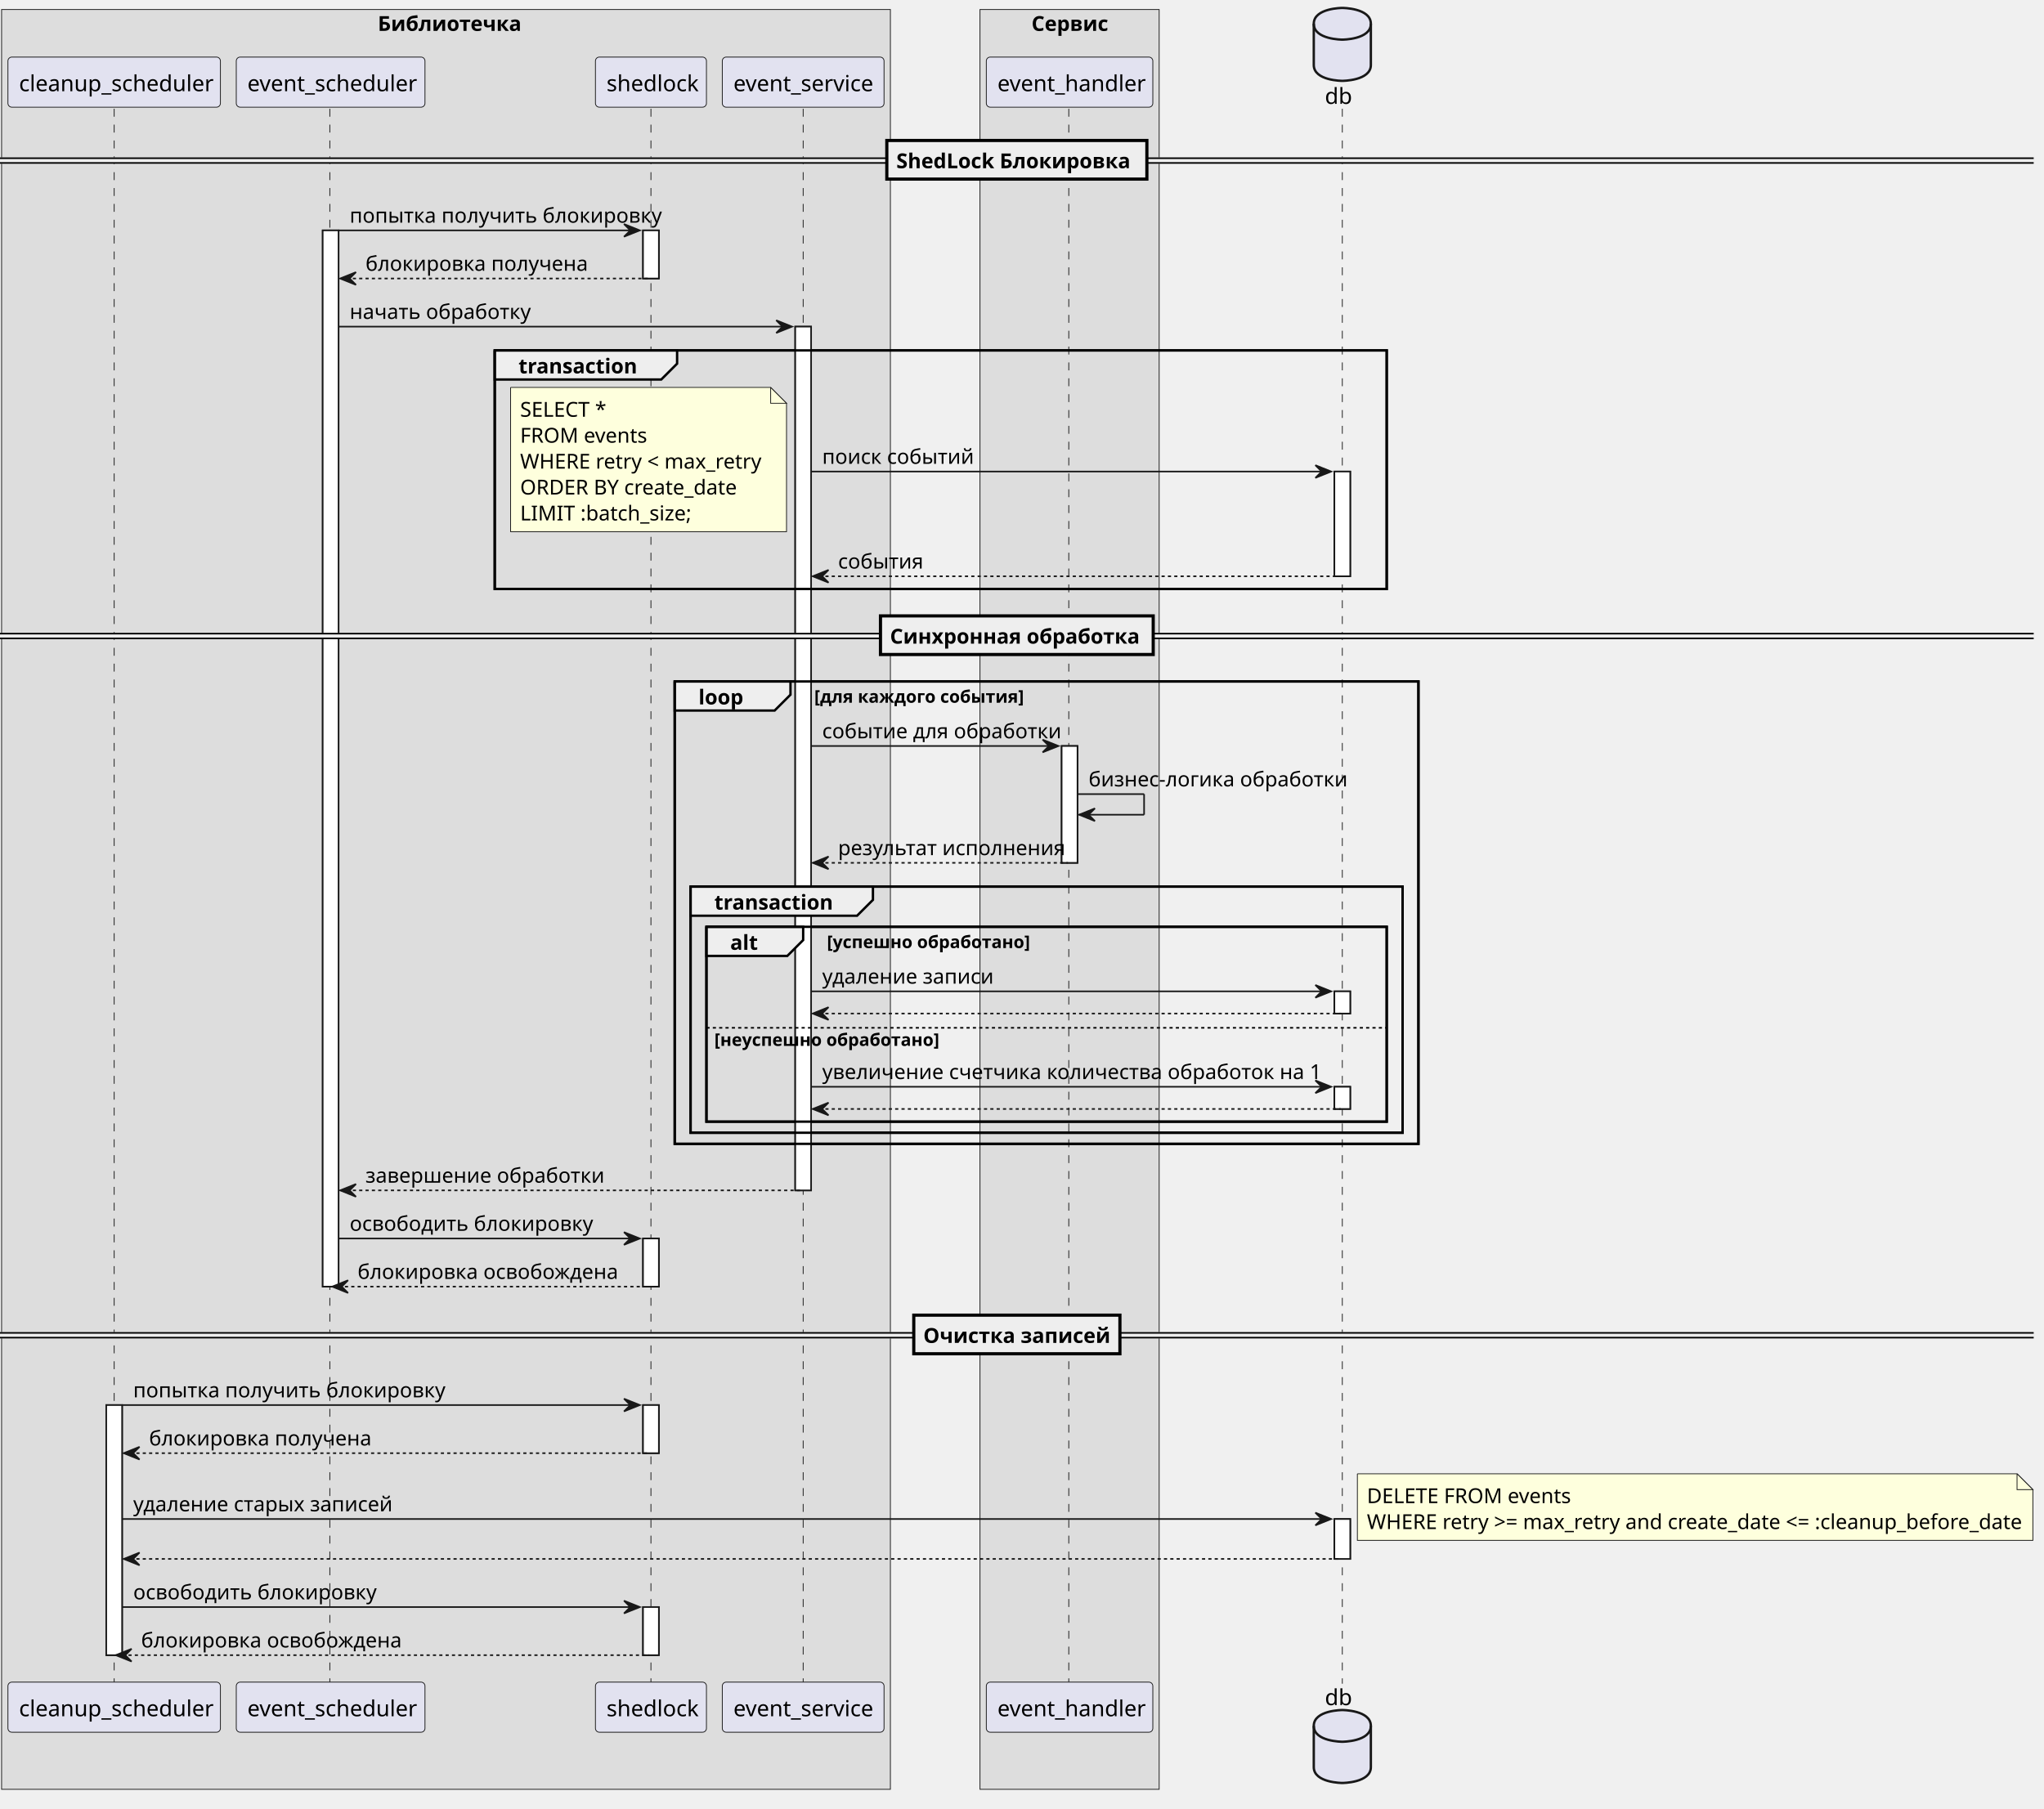
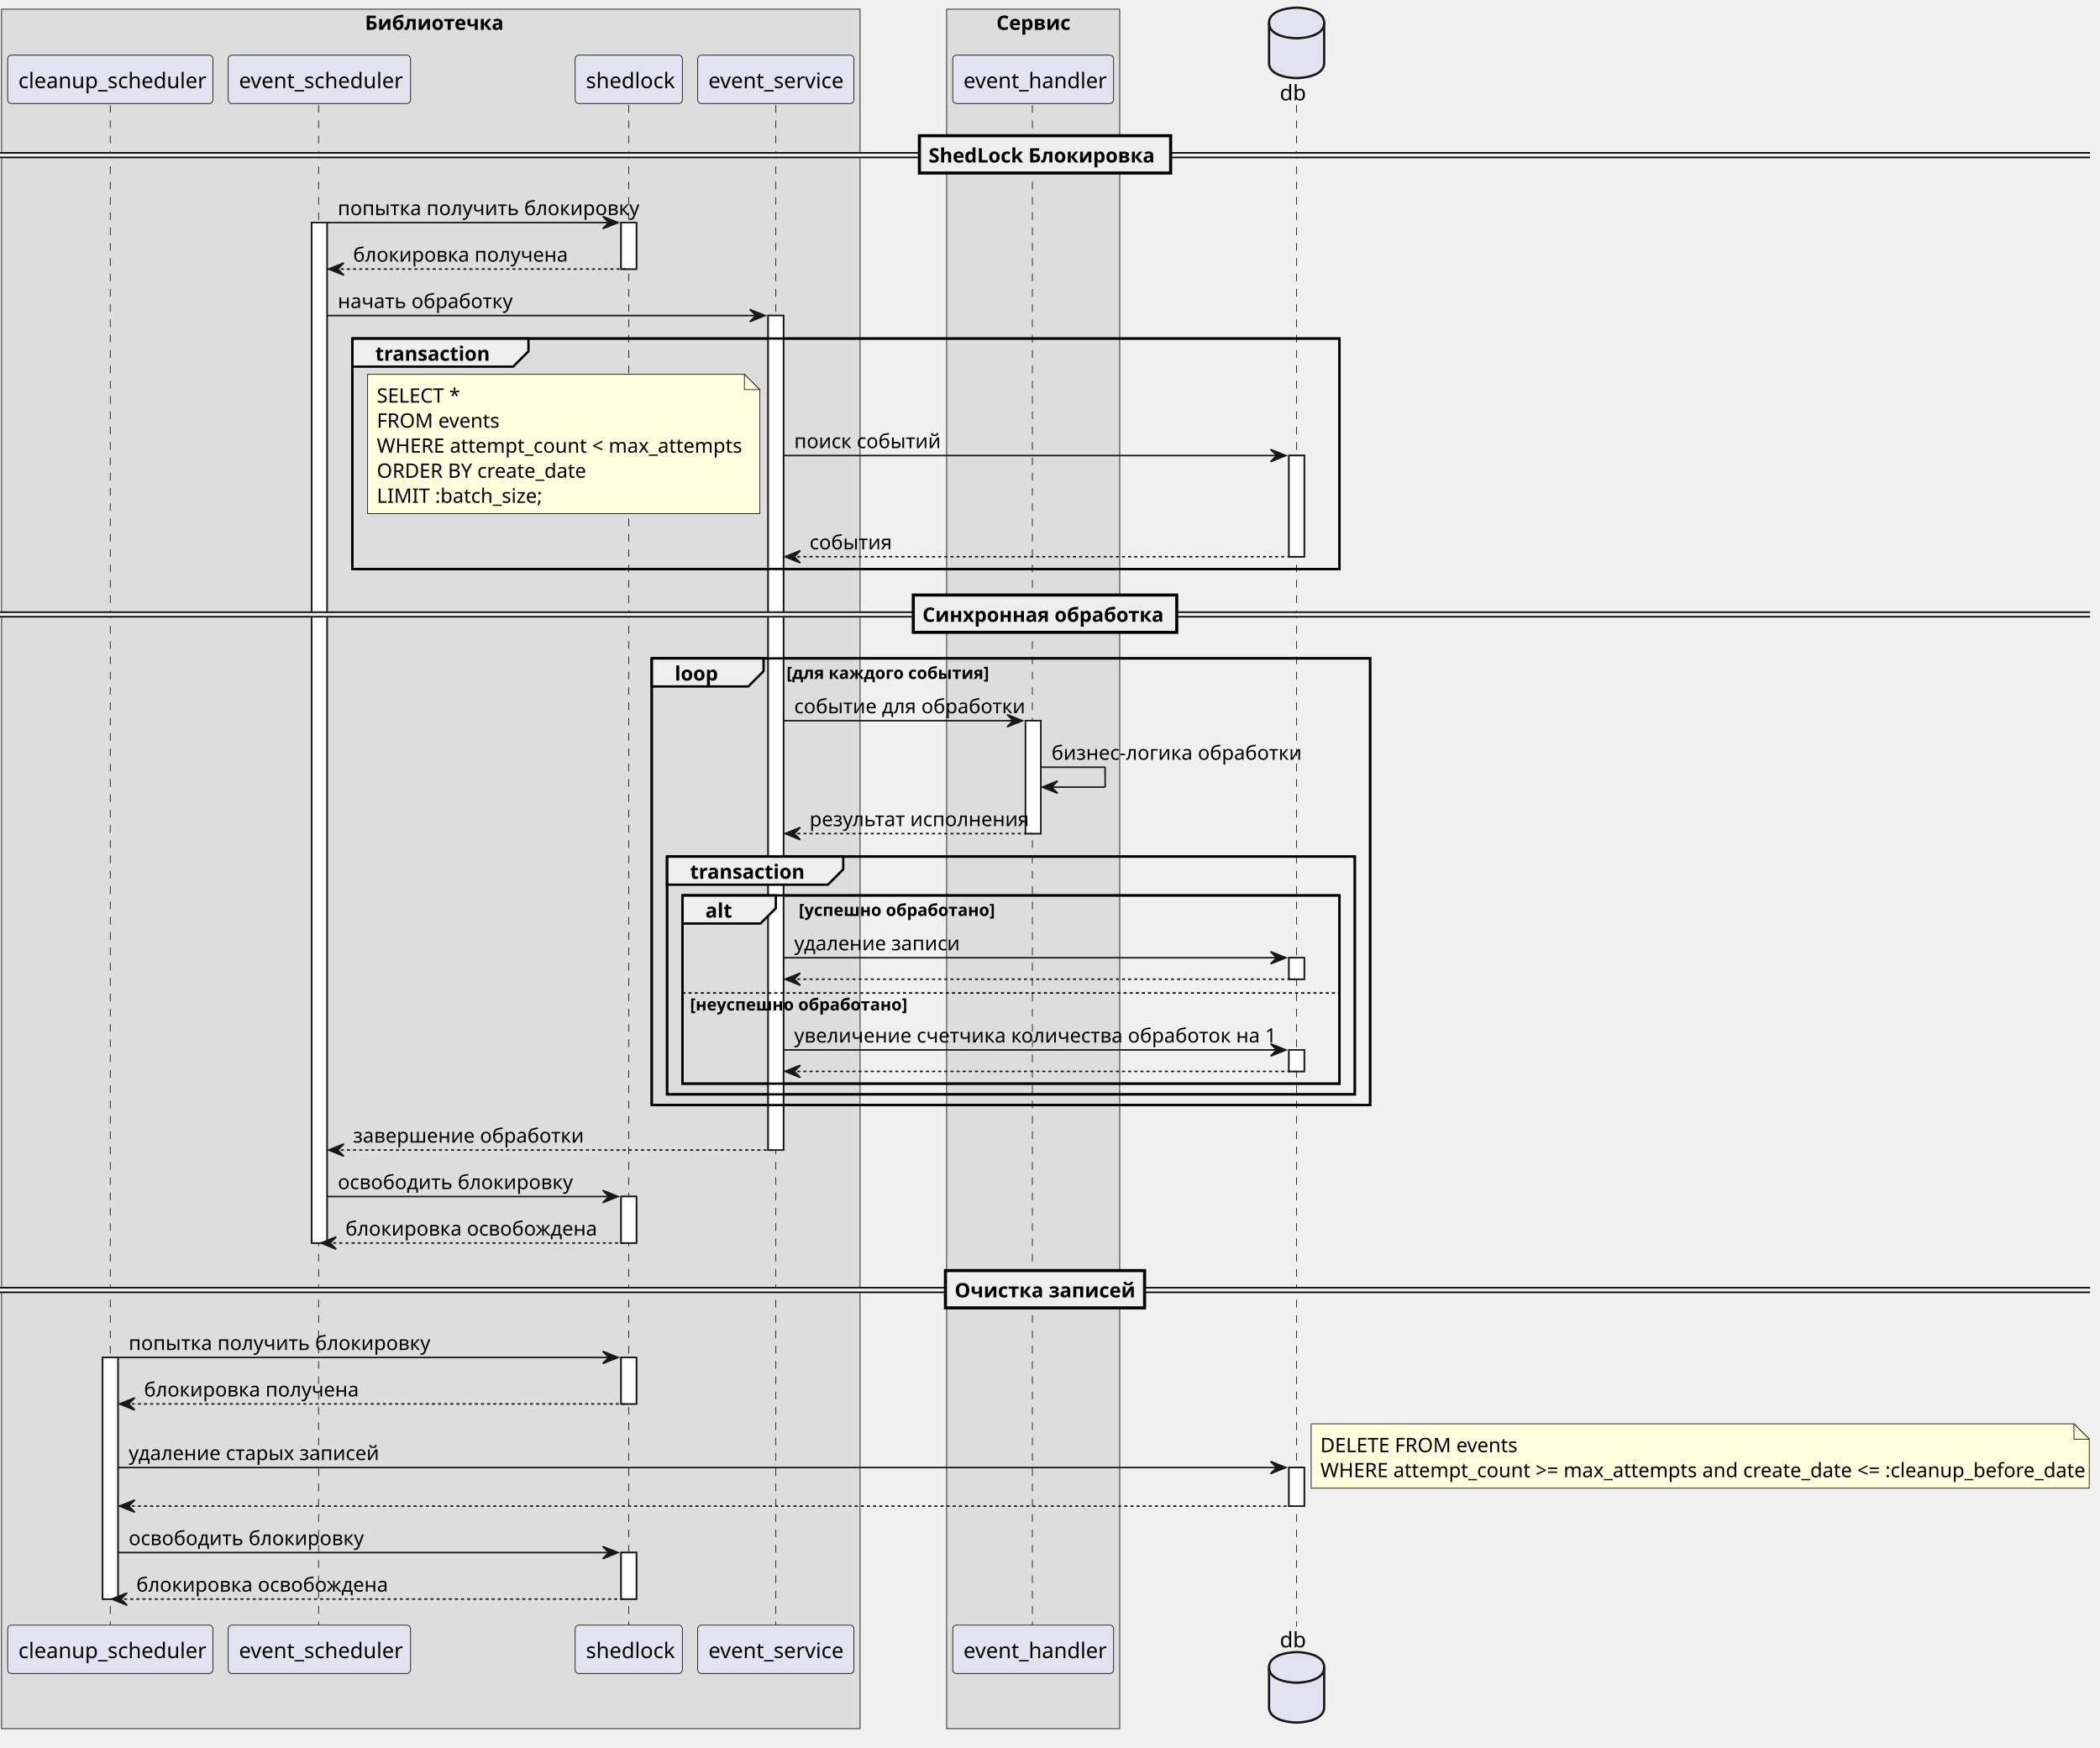
- <svg xmlns="http://www.w3.org/2000/svg" contentStyleType="text/css" height="1141px" preserveAspectRatio="none" style="width:1289px;height:1141px;background:#FFFFFF;" version="1.1" viewBox="0 0 1289 1141" width="1289px" zoomAndPan="magnify">
+ <svg xmlns="http://www.w3.org/2000/svg" contentStyleType="text/css" height="1141px" preserveAspectRatio="none" style="width:1371px;height:1141px;background:#FFFFFF;" version="1.1" viewBox="0 0 1371 1141" width="1371px" zoomAndPan="magnify">
  <defs />
  <g>
    <rect fill="#DDDDDD" height="1122.602" style="stroke:#181818;stroke-width:0.5;" width="560.5" x="1" y="6" />
    <text fill="#000000" font-family="sans-serif" font-size="13" font-weight="bold" lengthAdjust="spacing" textLength="86" x="238.25" y="19.495">Библиотечка</text>
    <rect fill="#DDDDDD" height="1122.602" style="stroke:#181818;stroke-width:0.5;" width="113" x="618" y="6" />
    <text fill="#000000" font-family="sans-serif" font-size="13" font-weight="bold" lengthAdjust="spacing" textLength="48" x="650.5" y="19.495">Сервис</text>
    <rect fill="#FFFFFF" height="157.758" style="stroke:#181818;stroke-width:1.0;" width="10" x="67" y="886.234" />
    <rect fill="#FFFFFF" height="666.219" style="stroke:#181818;stroke-width:1.0;" width="10" x="203.5" y="145.312" />
    <rect fill="#FFFFFF" height="30.352" style="stroke:#181818;stroke-width:1.0;" width="10" x="405.5" y="145.312" />
    <rect fill="#FFFFFF" height="30.352" style="stroke:#181818;stroke-width:1.0;" width="10" x="405.5" y="781.18" />
    <rect fill="#FFFFFF" height="30.352" style="stroke:#181818;stroke-width:1.0;" width="10" x="405.5" y="886.234" />
    <rect fill="#FFFFFF" height="30.352" style="stroke:#181818;stroke-width:1.0;" width="10" x="405.5" y="1013.641" />
    <rect fill="#FFFFFF" height="544.812" style="stroke:#181818;stroke-width:1.0;" width="10" x="501.5" y="206.016" />
    <rect fill="#FFFFFF" height="73.703" style="stroke:#181818;stroke-width:1.0;" width="10" x="669.5" y="470.531" />
    <rect fill="#FFFFFF" height="66.055" style="stroke:#181818;stroke-width:1.0;" width="10" x="841.5" y="297.422" />
    <rect fill="#FFFFFF" height="14" style="stroke:#181818;stroke-width:1.0;" width="10" x="841.5" y="625.289" />
    <rect fill="#FFFFFF" height="14" style="stroke:#181818;stroke-width:1.0;" width="10" x="841.5" y="685.477" />
    <rect fill="#FFFFFF" height="25.176" style="stroke:#181818;stroke-width:1.0;" width="10" x="841.5" y="958.113" />
-     <rect fill="none" height="150.461" style="stroke:#000000;stroke-width:1.5;" width="562.5" x="312" y="221.016" />
+     <rect fill="none" height="150.461" style="stroke:#000000;stroke-width:1.5;" width="644.5" x="230" y="221.016" />
    <rect fill="none" height="291.648" style="stroke:#000000;stroke-width:1.5;" width="469" x="425.5" y="429.828" />
    <rect fill="none" height="155.242" style="stroke:#000000;stroke-width:1.5;" width="449" x="435.5" y="559.234" />
    <rect fill="none" height="122.891" style="stroke:#000000;stroke-width:1.5;" width="429" x="445.5" y="584.586" />
    <line style="stroke:#181818;stroke-width:0.5;stroke-dasharray:5.0,5.0;" x1="72" x2="72" y1="68.609" y2="1061.992" />
    <line style="stroke:#181818;stroke-width:0.5;stroke-dasharray:5.0,5.0;" x1="208" x2="208" y1="68.609" y2="1061.992" />
    <line style="stroke:#181818;stroke-width:0.5;stroke-dasharray:5.0,5.0;" x1="410.5" x2="410.5" y1="68.609" y2="1061.992" />
    <line style="stroke:#181818;stroke-width:0.5;stroke-dasharray:5.0,5.0;" x1="506.5" x2="506.5" y1="68.609" y2="1061.992" />
    <line style="stroke:#181818;stroke-width:0.5;stroke-dasharray:5.0,5.0;" x1="674" x2="674" y1="68.609" y2="1061.992" />
    <line style="stroke:#181818;stroke-width:0.5;stroke-dasharray:5.0,5.0;" x1="846.5" x2="846.5" y1="68.609" y2="1061.992" />
    <rect fill="#E2E2F0" height="31.609" rx="2.5" ry="2.5" style="stroke:#181818;stroke-width:0.5;" width="134" x="5" y="36" />
    <text fill="#000000" font-family="sans-serif" font-size="14" lengthAdjust="spacing" textLength="120" x="12" y="57.533">cleanup_scheduler</text>
    <rect fill="#E2E2F0" height="31.609" rx="2.5" ry="2.5" style="stroke:#181818;stroke-width:0.5;" width="134" x="5" y="1060.992" />
    <text fill="#000000" font-family="sans-serif" font-size="14" lengthAdjust="spacing" textLength="120" x="12" y="1082.525">cleanup_scheduler</text>
    <rect fill="#E2E2F0" height="31.609" rx="2.5" ry="2.5" style="stroke:#181818;stroke-width:0.5;" width="119" x="149" y="36" />
    <text fill="#000000" font-family="sans-serif" font-size="14" lengthAdjust="spacing" textLength="105" x="156" y="57.533">event_scheduler</text>
    <rect fill="#E2E2F0" height="31.609" rx="2.5" ry="2.5" style="stroke:#181818;stroke-width:0.5;" width="119" x="149" y="1060.992" />
    <text fill="#000000" font-family="sans-serif" font-size="14" lengthAdjust="spacing" textLength="105" x="156" y="1082.525">event_scheduler</text>
    <rect fill="#E2E2F0" height="31.609" rx="2.5" ry="2.5" style="stroke:#181818;stroke-width:0.5;" width="70" x="375.5" y="36" />
    <text fill="#000000" font-family="sans-serif" font-size="14" lengthAdjust="spacing" textLength="56" x="382.5" y="57.533">shedlock</text>
    <rect fill="#E2E2F0" height="31.609" rx="2.5" ry="2.5" style="stroke:#181818;stroke-width:0.5;" width="70" x="375.5" y="1060.992" />
    <text fill="#000000" font-family="sans-serif" font-size="14" lengthAdjust="spacing" textLength="56" x="382.5" y="1082.525">shedlock</text>
    <rect fill="#E2E2F0" height="31.609" rx="2.5" ry="2.5" style="stroke:#181818;stroke-width:0.5;" width="102" x="455.5" y="36" />
    <text fill="#000000" font-family="sans-serif" font-size="14" lengthAdjust="spacing" textLength="88" x="462.5" y="57.533">event_service</text>
    <rect fill="#E2E2F0" height="31.609" rx="2.5" ry="2.5" style="stroke:#181818;stroke-width:0.5;" width="102" x="455.5" y="1060.992" />
    <text fill="#000000" font-family="sans-serif" font-size="14" lengthAdjust="spacing" textLength="88" x="462.5" y="1082.525">event_service</text>
    <rect fill="#E2E2F0" height="31.609" rx="2.5" ry="2.5" style="stroke:#181818;stroke-width:0.5;" width="105" x="622" y="36" />
    <text fill="#000000" font-family="sans-serif" font-size="14" lengthAdjust="spacing" textLength="91" x="629" y="57.533">event_handler</text>
    <rect fill="#E2E2F0" height="31.609" rx="2.5" ry="2.5" style="stroke:#181818;stroke-width:0.5;" width="105" x="622" y="1060.992" />
    <text fill="#000000" font-family="sans-serif" font-size="14" lengthAdjust="spacing" textLength="91" x="629" y="1082.525">event_handler</text>
    <text fill="#000000" font-family="sans-serif" font-size="14" lengthAdjust="spacing" textLength="16" x="835.5" y="65.533">db</text>
    <path d="M828.5,15 C828.5,5 846.5,5 846.5,5 C846.5,5 864.5,5 864.5,15 L864.5,41 C864.5,51 846.5,51 846.5,51 C846.5,51 828.5,51 828.5,41 L828.5,15 " fill="#E2E2F0" style="stroke:#181818;stroke-width:1.5;" />
    <path d="M828.5,15 C828.5,25 846.5,25 846.5,25 C846.5,25 864.5,25 864.5,15 " fill="none" style="stroke:#181818;stroke-width:1.5;" />
    <text fill="#000000" font-family="sans-serif" font-size="14" lengthAdjust="spacing" textLength="16" x="835.5" y="1075.525">db</text>
    <path d="M828.5,1088.602 C828.5,1078.602 846.5,1078.602 846.5,1078.602 C846.5,1078.602 864.5,1078.602 864.5,1088.602 L864.5,1114.602 C864.5,1124.602 846.5,1124.602 846.5,1124.602 C846.5,1124.602 828.5,1124.602 828.5,1114.602 L828.5,1088.602 " fill="#E2E2F0" style="stroke:#181818;stroke-width:1.5;" />
    <path d="M828.5,1088.602 C828.5,1098.602 846.5,1098.602 846.5,1098.602 C846.5,1098.602 864.5,1098.602 864.5,1088.602 " fill="none" style="stroke:#181818;stroke-width:1.5;" />
    <rect fill="#FFFFFF" height="157.758" style="stroke:#181818;stroke-width:1.0;" width="10" x="67" y="886.234" />
    <rect fill="#FFFFFF" height="666.219" style="stroke:#181818;stroke-width:1.0;" width="10" x="203.5" y="145.312" />
    <rect fill="#FFFFFF" height="30.352" style="stroke:#181818;stroke-width:1.0;" width="10" x="405.5" y="145.312" />
    <rect fill="#FFFFFF" height="30.352" style="stroke:#181818;stroke-width:1.0;" width="10" x="405.5" y="781.18" />
    <rect fill="#FFFFFF" height="30.352" style="stroke:#181818;stroke-width:1.0;" width="10" x="405.5" y="886.234" />
    <rect fill="#FFFFFF" height="30.352" style="stroke:#181818;stroke-width:1.0;" width="10" x="405.5" y="1013.641" />
    <rect fill="#FFFFFF" height="544.812" style="stroke:#181818;stroke-width:1.0;" width="10" x="501.5" y="206.016" />
    <rect fill="#FFFFFF" height="73.703" style="stroke:#181818;stroke-width:1.0;" width="10" x="669.5" y="470.531" />
    <rect fill="#FFFFFF" height="66.055" style="stroke:#181818;stroke-width:1.0;" width="10" x="841.5" y="297.422" />
    <rect fill="#FFFFFF" height="14" style="stroke:#181818;stroke-width:1.0;" width="10" x="841.5" y="625.289" />
    <rect fill="#FFFFFF" height="14" style="stroke:#181818;stroke-width:1.0;" width="10" x="841.5" y="685.477" />
    <rect fill="#FFFFFF" height="25.176" style="stroke:#181818;stroke-width:1.0;" width="10" x="841.5" y="958.113" />
-     <rect fill="#EEEEEE" height="3" style="stroke:#EEEEEE;stroke-width:1.0;" width="1282.5" x="0" y="99.785" />
-     <line style="stroke:#000000;stroke-width:1.0;" x1="0" x2="1282.5" y1="99.785" y2="99.785" />
-     <line style="stroke:#000000;stroke-width:1.0;" x1="0" x2="1282.5" y1="102.785" y2="102.785" />
-     <rect fill="#EEEEEE" height="24.352" style="stroke:#000000;stroke-width:2.0;" width="164" x="559.25" y="88.609" />
-     <text fill="#000000" font-family="sans-serif" font-size="13" font-weight="bold" lengthAdjust="spacing" textLength="146" x="565.25" y="106.105">ShedLock Блокировка</text>
+     <rect fill="#EEEEEE" height="3" style="stroke:#EEEEEE;stroke-width:1.0;" width="1364.5" x="0" y="99.785" />
+     <line style="stroke:#000000;stroke-width:1.0;" x1="0" x2="1364.5" y1="99.785" y2="99.785" />
+     <line style="stroke:#000000;stroke-width:1.0;" x1="0" x2="1364.5" y1="102.785" y2="102.785" />
+     <rect fill="#EEEEEE" height="24.352" style="stroke:#000000;stroke-width:2.0;" width="164" x="600.25" y="88.609" />
+     <text fill="#000000" font-family="sans-serif" font-size="13" font-weight="bold" lengthAdjust="spacing" textLength="146" x="606.25" y="106.105">ShedLock Блокировка</text>
    <polygon fill="#181818" points="393.5,141.312,403.5,145.312,393.5,149.312,397.5,145.312" style="stroke:#181818;stroke-width:1.0;" />
    <line style="stroke:#181818;stroke-width:1.0;" x1="213.5" x2="399.5" y1="145.312" y2="145.312" />
    <text fill="#000000" font-family="sans-serif" font-size="13" lengthAdjust="spacing" textLength="178" x="220.5" y="140.456">попытка получить блокировку</text>
    <polygon fill="#181818" points="224.5,171.664,214.5,175.664,224.5,179.664,220.5,175.664" style="stroke:#181818;stroke-width:1.0;" />
    <line style="stroke:#181818;stroke-width:1.0;stroke-dasharray:2.0,2.0;" x1="218.5" x2="409.5" y1="175.664" y2="175.664" />
    <text fill="#000000" font-family="sans-serif" font-size="13" lengthAdjust="spacing" textLength="128" x="230.5" y="170.808">блокировка получена</text>
    <polygon fill="#181818" points="489.5,202.016,499.5,206.016,489.5,210.016,493.5,206.016" style="stroke:#181818;stroke-width:1.0;" />
    <line style="stroke:#181818;stroke-width:1.0;" x1="213.5" x2="495.5" y1="206.016" y2="206.016" />
    <text fill="#000000" font-family="sans-serif" font-size="13" lengthAdjust="spacing" textLength="104" x="220.5" y="201.159">начать обработку</text>
-     <path d="M312,221.016 L427,221.016 L427,229.367 L417,239.367 L312,239.367 L312,221.016 " fill="#EEEEEE" style="stroke:#000000;stroke-width:1.5;" />
-     <rect fill="none" height="150.461" style="stroke:#000000;stroke-width:1.5;" width="562.5" x="312" y="221.016" />
-     <text fill="#000000" font-family="sans-serif" font-size="13" font-weight="bold" lengthAdjust="spacing" textLength="70" x="327" y="235.511">transaction</text>
+     <path d="M230,221.016 L345,221.016 L345,229.367 L335,239.367 L230,239.367 L230,221.016 " fill="#EEEEEE" style="stroke:#000000;stroke-width:1.5;" />
+     <rect fill="none" height="150.461" style="stroke:#000000;stroke-width:1.5;" width="644.5" x="230" y="221.016" />
+     <text fill="#000000" font-family="sans-serif" font-size="13" font-weight="bold" lengthAdjust="spacing" textLength="70" x="245" y="235.511">transaction</text>
    <polygon fill="#181818" points="829.5,293.422,839.5,297.422,829.5,301.422,833.5,297.422" style="stroke:#181818;stroke-width:1.0;" />
    <line style="stroke:#181818;stroke-width:1.0;" x1="511.5" x2="835.5" y1="297.422" y2="297.422" />
    <text fill="#000000" font-family="sans-serif" font-size="13" lengthAdjust="spacing" textLength="87" x="518.5" y="292.565">поиск событий</text>
-     <path d="M322,244.367 L322,335.367 L496,335.367 L496,254.367 L486,244.367 L322,244.367 " fill="#FEFFDD" style="stroke:#181818;stroke-width:0.5;" />
+     <path d="M240,244.367 L240,335.367 L496,335.367 L496,254.367 L486,244.367 L240,244.367 " fill="#FEFFDD" style="stroke:#181818;stroke-width:0.5;" />
    <path d="M486,244.367 L486,254.367 L496,254.367 L486,244.367 " fill="#FEFFDD" style="stroke:#181818;stroke-width:0.5;" />
-     <text fill="#000000" font-family="sans-serif" font-size="13" lengthAdjust="spacing" textLength="59" x="328" y="262.862">SELECT *</text>
-     <text fill="#000000" font-family="sans-serif" font-size="13" lengthAdjust="spacing" textLength="79" x="328" y="279.214">FROM events</text>
-     <text fill="#000000" font-family="sans-serif" font-size="13" lengthAdjust="spacing" textLength="153" x="328" y="295.565">WHERE retry &lt; max_retry</text>
-     <text fill="#000000" font-family="sans-serif" font-size="13" lengthAdjust="spacing" textLength="140" x="328" y="311.917">ORDER BY create_date</text>
-     <text fill="#000000" font-family="sans-serif" font-size="13" lengthAdjust="spacing" textLength="106" x="328" y="328.269">LIMIT :batch_size;</text>
+     <text fill="#000000" font-family="sans-serif" font-size="13" lengthAdjust="spacing" textLength="59" x="246" y="262.862">SELECT *</text>
+     <text fill="#000000" font-family="sans-serif" font-size="13" lengthAdjust="spacing" textLength="79" x="246" y="279.214">FROM events</text>
+     <text fill="#000000" font-family="sans-serif" font-size="13" lengthAdjust="spacing" textLength="235" x="246" y="295.565">WHERE attempt_count &lt; max_attempts</text>
+     <text fill="#000000" font-family="sans-serif" font-size="13" lengthAdjust="spacing" textLength="140" x="246" y="311.917">ORDER BY create_date</text>
+     <text fill="#000000" font-family="sans-serif" font-size="13" lengthAdjust="spacing" textLength="106" x="246" y="328.269">LIMIT :batch_size;</text>
    <polygon fill="#181818" points="522.5,359.477,512.5,363.477,522.5,367.477,518.5,363.477" style="stroke:#181818;stroke-width:1.0;" />
    <line style="stroke:#181818;stroke-width:1.0;stroke-dasharray:2.0,2.0;" x1="516.5" x2="845.5" y1="363.477" y2="363.477" />
    <text fill="#000000" font-family="sans-serif" font-size="13" lengthAdjust="spacing" textLength="49" x="528.5" y="358.62">события</text>
-     <rect fill="#EEEEEE" height="3" style="stroke:#EEEEEE;stroke-width:1.0;" width="1282.5" x="0" y="399.652" />
-     <line style="stroke:#000000;stroke-width:1.0;" x1="0" x2="1282.5" y1="399.652" y2="399.652" />
-     <line style="stroke:#000000;stroke-width:1.0;" x1="0" x2="1282.5" y1="402.652" y2="402.652" />
-     <rect fill="#EEEEEE" height="24.352" style="stroke:#000000;stroke-width:2.0;" width="172" x="555.25" y="388.477" />
-     <text fill="#000000" font-family="sans-serif" font-size="13" font-weight="bold" lengthAdjust="spacing" textLength="154" x="561.25" y="405.972">Синхронная обработка</text>
+     <rect fill="#EEEEEE" height="3" style="stroke:#EEEEEE;stroke-width:1.0;" width="1364.5" x="0" y="399.652" />
+     <line style="stroke:#000000;stroke-width:1.0;" x1="0" x2="1364.5" y1="399.652" y2="399.652" />
+     <line style="stroke:#000000;stroke-width:1.0;" x1="0" x2="1364.5" y1="402.652" y2="402.652" />
+     <rect fill="#EEEEEE" height="24.352" style="stroke:#000000;stroke-width:2.0;" width="172" x="596.25" y="388.477" />
+     <text fill="#000000" font-family="sans-serif" font-size="13" font-weight="bold" lengthAdjust="spacing" textLength="154" x="602.25" y="405.972">Синхронная обработка</text>
    <path d="M425.5,429.828 L498.5,429.828 L498.5,438.18 L488.5,448.18 L425.5,448.18 L425.5,429.828 " fill="#EEEEEE" style="stroke:#000000;stroke-width:1.5;" />
    <rect fill="none" height="291.648" style="stroke:#000000;stroke-width:1.5;" width="469" x="425.5" y="429.828" />
    <text fill="#000000" font-family="sans-serif" font-size="13" font-weight="bold" lengthAdjust="spacing" textLength="28" x="440.5" y="444.323">loop</text>
    <text fill="#000000" font-family="sans-serif" font-size="11" font-weight="bold" lengthAdjust="spacing" textLength="128" x="513.5" y="443.247">[для каждого события]</text>
    <polygon fill="#181818" points="657.5,466.531,667.5,470.531,657.5,474.531,661.5,470.531" style="stroke:#181818;stroke-width:1.0;" />
    <line style="stroke:#181818;stroke-width:1.0;" x1="511.5" x2="663.5" y1="470.531" y2="470.531" />
    <text fill="#000000" font-family="sans-serif" font-size="13" lengthAdjust="spacing" textLength="139" x="518.5" y="465.675">событие для обработки</text>
    <line style="stroke:#181818;stroke-width:1.0;" x1="679.5" x2="721.5" y1="500.883" y2="500.883" />
    <line style="stroke:#181818;stroke-width:1.0;" x1="721.5" x2="721.5" y1="500.883" y2="513.883" />
    <line style="stroke:#181818;stroke-width:1.0;" x1="680.5" x2="721.5" y1="513.883" y2="513.883" />
    <polygon fill="#181818" points="690.5,509.883,680.5,513.883,690.5,517.883,686.5,513.883" style="stroke:#181818;stroke-width:1.0;" />
    <text fill="#000000" font-family="sans-serif" font-size="13" lengthAdjust="spacing" textLength="148" x="686.5" y="496.026">бизнес-логика обработки</text>
    <polygon fill="#181818" points="522.5,540.234,512.5,544.234,522.5,548.234,518.5,544.234" style="stroke:#181818;stroke-width:1.0;" />
    <line style="stroke:#181818;stroke-width:1.0;stroke-dasharray:2.0,2.0;" x1="516.5" x2="673.5" y1="544.234" y2="544.234" />
    <text fill="#000000" font-family="sans-serif" font-size="13" lengthAdjust="spacing" textLength="132" x="528.5" y="539.378">результат исполнения</text>
    <path d="M435.5,559.234 L550.5,559.234 L550.5,567.586 L540.5,577.586 L435.5,577.586 L435.5,559.234 " fill="#EEEEEE" style="stroke:#000000;stroke-width:1.5;" />
    <rect fill="none" height="155.242" style="stroke:#000000;stroke-width:1.5;" width="449" x="435.5" y="559.234" />
    <text fill="#000000" font-family="sans-serif" font-size="13" font-weight="bold" lengthAdjust="spacing" textLength="70" x="450.5" y="573.73">transaction</text>
    <path d="M445.5,584.586 L506.5,584.586 L506.5,592.938 L496.5,602.938 L445.5,602.938 L445.5,584.586 " fill="#EEEEEE" style="stroke:#000000;stroke-width:1.5;" />
    <rect fill="none" height="122.891" style="stroke:#000000;stroke-width:1.5;" width="429" x="445.5" y="584.586" />
    <text fill="#000000" font-family="sans-serif" font-size="13" font-weight="bold" lengthAdjust="spacing" textLength="16" x="460.5" y="599.081">alt</text>
    <text fill="#000000" font-family="sans-serif" font-size="11" font-weight="bold" lengthAdjust="spacing" textLength="126" x="521.5" y="598.005">[успешно обработано]</text>
    <polygon fill="#181818" points="829.5,621.289,839.5,625.289,829.5,629.289,833.5,625.289" style="stroke:#181818;stroke-width:1.0;" />
    <line style="stroke:#181818;stroke-width:1.0;" x1="511.5" x2="835.5" y1="625.289" y2="625.289" />
    <text fill="#000000" font-family="sans-serif" font-size="13" lengthAdjust="spacing" textLength="102" x="518.5" y="620.433">удаление записи</text>
    <polygon fill="#181818" points="522.5,635.289,512.5,639.289,522.5,643.289,518.5,639.289" style="stroke:#181818;stroke-width:1.0;" />
    <line style="stroke:#181818;stroke-width:1.0;stroke-dasharray:2.0,2.0;" x1="516.5" x2="845.5" y1="639.289" y2="639.289" />
    <line style="stroke:#000000;stroke-width:1.0;stroke-dasharray:2.0,2.0;" x1="445.5" x2="874.5" y1="648.289" y2="648.289" />
    <text fill="#000000" font-family="sans-serif" font-size="11" font-weight="bold" lengthAdjust="spacing" textLength="140" x="450.5" y="659.708">[неуспешно обработано]</text>
    <polygon fill="#181818" points="829.5,681.477,839.5,685.477,829.5,689.477,833.5,685.477" style="stroke:#181818;stroke-width:1.0;" />
    <line style="stroke:#181818;stroke-width:1.0;" x1="511.5" x2="835.5" y1="685.477" y2="685.477" />
    <text fill="#000000" font-family="sans-serif" font-size="13" lengthAdjust="spacing" textLength="291" x="518.5" y="680.62">увеличение счетчика количества обработок на 1</text>
    <polygon fill="#181818" points="522.5,695.477,512.5,699.477,522.5,703.477,518.5,699.477" style="stroke:#181818;stroke-width:1.0;" />
    <line style="stroke:#181818;stroke-width:1.0;stroke-dasharray:2.0,2.0;" x1="516.5" x2="845.5" y1="699.477" y2="699.477" />
    <polygon fill="#181818" points="224.5,746.828,214.5,750.828,224.5,754.828,220.5,750.828" style="stroke:#181818;stroke-width:1.0;" />
    <line style="stroke:#181818;stroke-width:1.0;stroke-dasharray:2.0,2.0;" x1="218.5" x2="505.5" y1="750.828" y2="750.828" />
    <text fill="#000000" font-family="sans-serif" font-size="13" lengthAdjust="spacing" textLength="137" x="230.5" y="745.972">завершение обработки</text>
    <polygon fill="#181818" points="393.5,777.18,403.5,781.18,393.5,785.18,397.5,781.18" style="stroke:#181818;stroke-width:1.0;" />
    <line style="stroke:#181818;stroke-width:1.0;" x1="213.5" x2="399.5" y1="781.18" y2="781.18" />
    <text fill="#000000" font-family="sans-serif" font-size="13" lengthAdjust="spacing" textLength="141" x="220.5" y="776.323">освободить блокировку</text>
    <polygon fill="#181818" points="219.5,807.531,209.5,811.531,219.5,815.531,215.5,811.531" style="stroke:#181818;stroke-width:1.0;" />
    <line style="stroke:#181818;stroke-width:1.0;stroke-dasharray:2.0,2.0;" x1="213.5" x2="409.5" y1="811.531" y2="811.531" />
    <text fill="#000000" font-family="sans-serif" font-size="13" lengthAdjust="spacing" textLength="152" x="225.5" y="806.675">блокировка освобождена</text>
-     <rect fill="#EEEEEE" height="3" style="stroke:#EEEEEE;stroke-width:1.0;" width="1282.5" x="0" y="840.707" />
-     <line style="stroke:#000000;stroke-width:1.0;" x1="0" x2="1282.5" y1="840.707" y2="840.707" />
-     <line style="stroke:#000000;stroke-width:1.0;" x1="0" x2="1282.5" y1="843.707" y2="843.707" />
-     <rect fill="#EEEEEE" height="24.352" style="stroke:#000000;stroke-width:2.0;" width="130" x="576.25" y="829.531" />
-     <text fill="#000000" font-family="sans-serif" font-size="13" font-weight="bold" lengthAdjust="spacing" textLength="112" x="582.25" y="847.026">Очистка записей</text>
+     <rect fill="#EEEEEE" height="3" style="stroke:#EEEEEE;stroke-width:1.0;" width="1364.5" x="0" y="840.707" />
+     <line style="stroke:#000000;stroke-width:1.0;" x1="0" x2="1364.5" y1="840.707" y2="840.707" />
+     <line style="stroke:#000000;stroke-width:1.0;" x1="0" x2="1364.5" y1="843.707" y2="843.707" />
+     <rect fill="#EEEEEE" height="24.352" style="stroke:#000000;stroke-width:2.0;" width="130" x="617.25" y="829.531" />
+     <text fill="#000000" font-family="sans-serif" font-size="13" font-weight="bold" lengthAdjust="spacing" textLength="112" x="623.25" y="847.026">Очистка записей</text>
    <polygon fill="#181818" points="393.5,882.234,403.5,886.234,393.5,890.234,397.5,886.234" style="stroke:#181818;stroke-width:1.0;" />
    <line style="stroke:#181818;stroke-width:1.0;" x1="77" x2="399.5" y1="886.234" y2="886.234" />
    <text fill="#000000" font-family="sans-serif" font-size="13" lengthAdjust="spacing" textLength="178" x="84" y="881.378">попытка получить блокировку</text>
    <polygon fill="#181818" points="88,912.586,78,916.586,88,920.586,84,916.586" style="stroke:#181818;stroke-width:1.0;" />
    <line style="stroke:#181818;stroke-width:1.0;stroke-dasharray:2.0,2.0;" x1="82" x2="409.5" y1="916.586" y2="916.586" />
    <text fill="#000000" font-family="sans-serif" font-size="13" lengthAdjust="spacing" textLength="128" x="94" y="911.73">блокировка получена</text>
    <polygon fill="#181818" points="829.5,954.113,839.5,958.113,829.5,962.113,833.5,958.113" style="stroke:#181818;stroke-width:1.0;" />
    <line style="stroke:#181818;stroke-width:1.0;" x1="77" x2="835.5" y1="958.113" y2="958.113" />
    <text fill="#000000" font-family="sans-serif" font-size="13" lengthAdjust="spacing" textLength="155" x="84" y="953.257">удаление старых записей</text>
-     <path d="M856,929.586 L856,971.586 L1282,971.586 L1282,939.586 L1272,929.586 L856,929.586 " fill="#FEFFDD" style="stroke:#181818;stroke-width:0.5;" />
-     <path d="M1272,929.586 L1272,939.586 L1282,939.586 L1272,929.586 " fill="#FEFFDD" style="stroke:#181818;stroke-width:0.5;" />
+     <path d="M856,929.586 L856,971.586 L1364,971.586 L1364,939.586 L1354,929.586 L856,929.586 " fill="#FEFFDD" style="stroke:#181818;stroke-width:0.5;" />
+     <path d="M1354,929.586 L1354,939.586 L1364,939.586 L1354,929.586 " fill="#FEFFDD" style="stroke:#181818;stroke-width:0.5;" />
    <text fill="#000000" font-family="sans-serif" font-size="13" lengthAdjust="spacing" textLength="133" x="862" y="948.081">DELETE FROM events</text>
-     <text fill="#000000" font-family="sans-serif" font-size="13" lengthAdjust="spacing" textLength="405" x="862" y="964.433">WHERE retry &gt;= max_retry and create_date &lt;= :cleanup_before_date</text>
+     <text fill="#000000" font-family="sans-serif" font-size="13" lengthAdjust="spacing" textLength="487" x="862" y="964.433">WHERE attempt_count &gt;= max_attempts and create_date &lt;= :cleanup_before_date</text>
    <polygon fill="#181818" points="88,979.289,78,983.289,88,987.289,84,983.289" style="stroke:#181818;stroke-width:1.0;" />
    <line style="stroke:#181818;stroke-width:1.0;stroke-dasharray:2.0,2.0;" x1="82" x2="845.5" y1="983.289" y2="983.289" />
    <polygon fill="#181818" points="393.5,1009.641,403.5,1013.641,393.5,1017.641,397.5,1013.641" style="stroke:#181818;stroke-width:1.0;" />
    <line style="stroke:#181818;stroke-width:1.0;" x1="77" x2="399.5" y1="1013.641" y2="1013.641" />
    <text fill="#000000" font-family="sans-serif" font-size="13" lengthAdjust="spacing" textLength="141" x="84" y="1008.784">освободить блокировку</text>
    <polygon fill="#181818" points="83,1039.992,73,1043.992,83,1047.992,79,1043.992" style="stroke:#181818;stroke-width:1.0;" />
    <line style="stroke:#181818;stroke-width:1.0;stroke-dasharray:2.0,2.0;" x1="77" x2="409.5" y1="1043.992" y2="1043.992" />
    <text fill="#000000" font-family="sans-serif" font-size="13" lengthAdjust="spacing" textLength="152" x="89" y="1039.136">блокировка освобождена</text>
  </g>
</svg>
